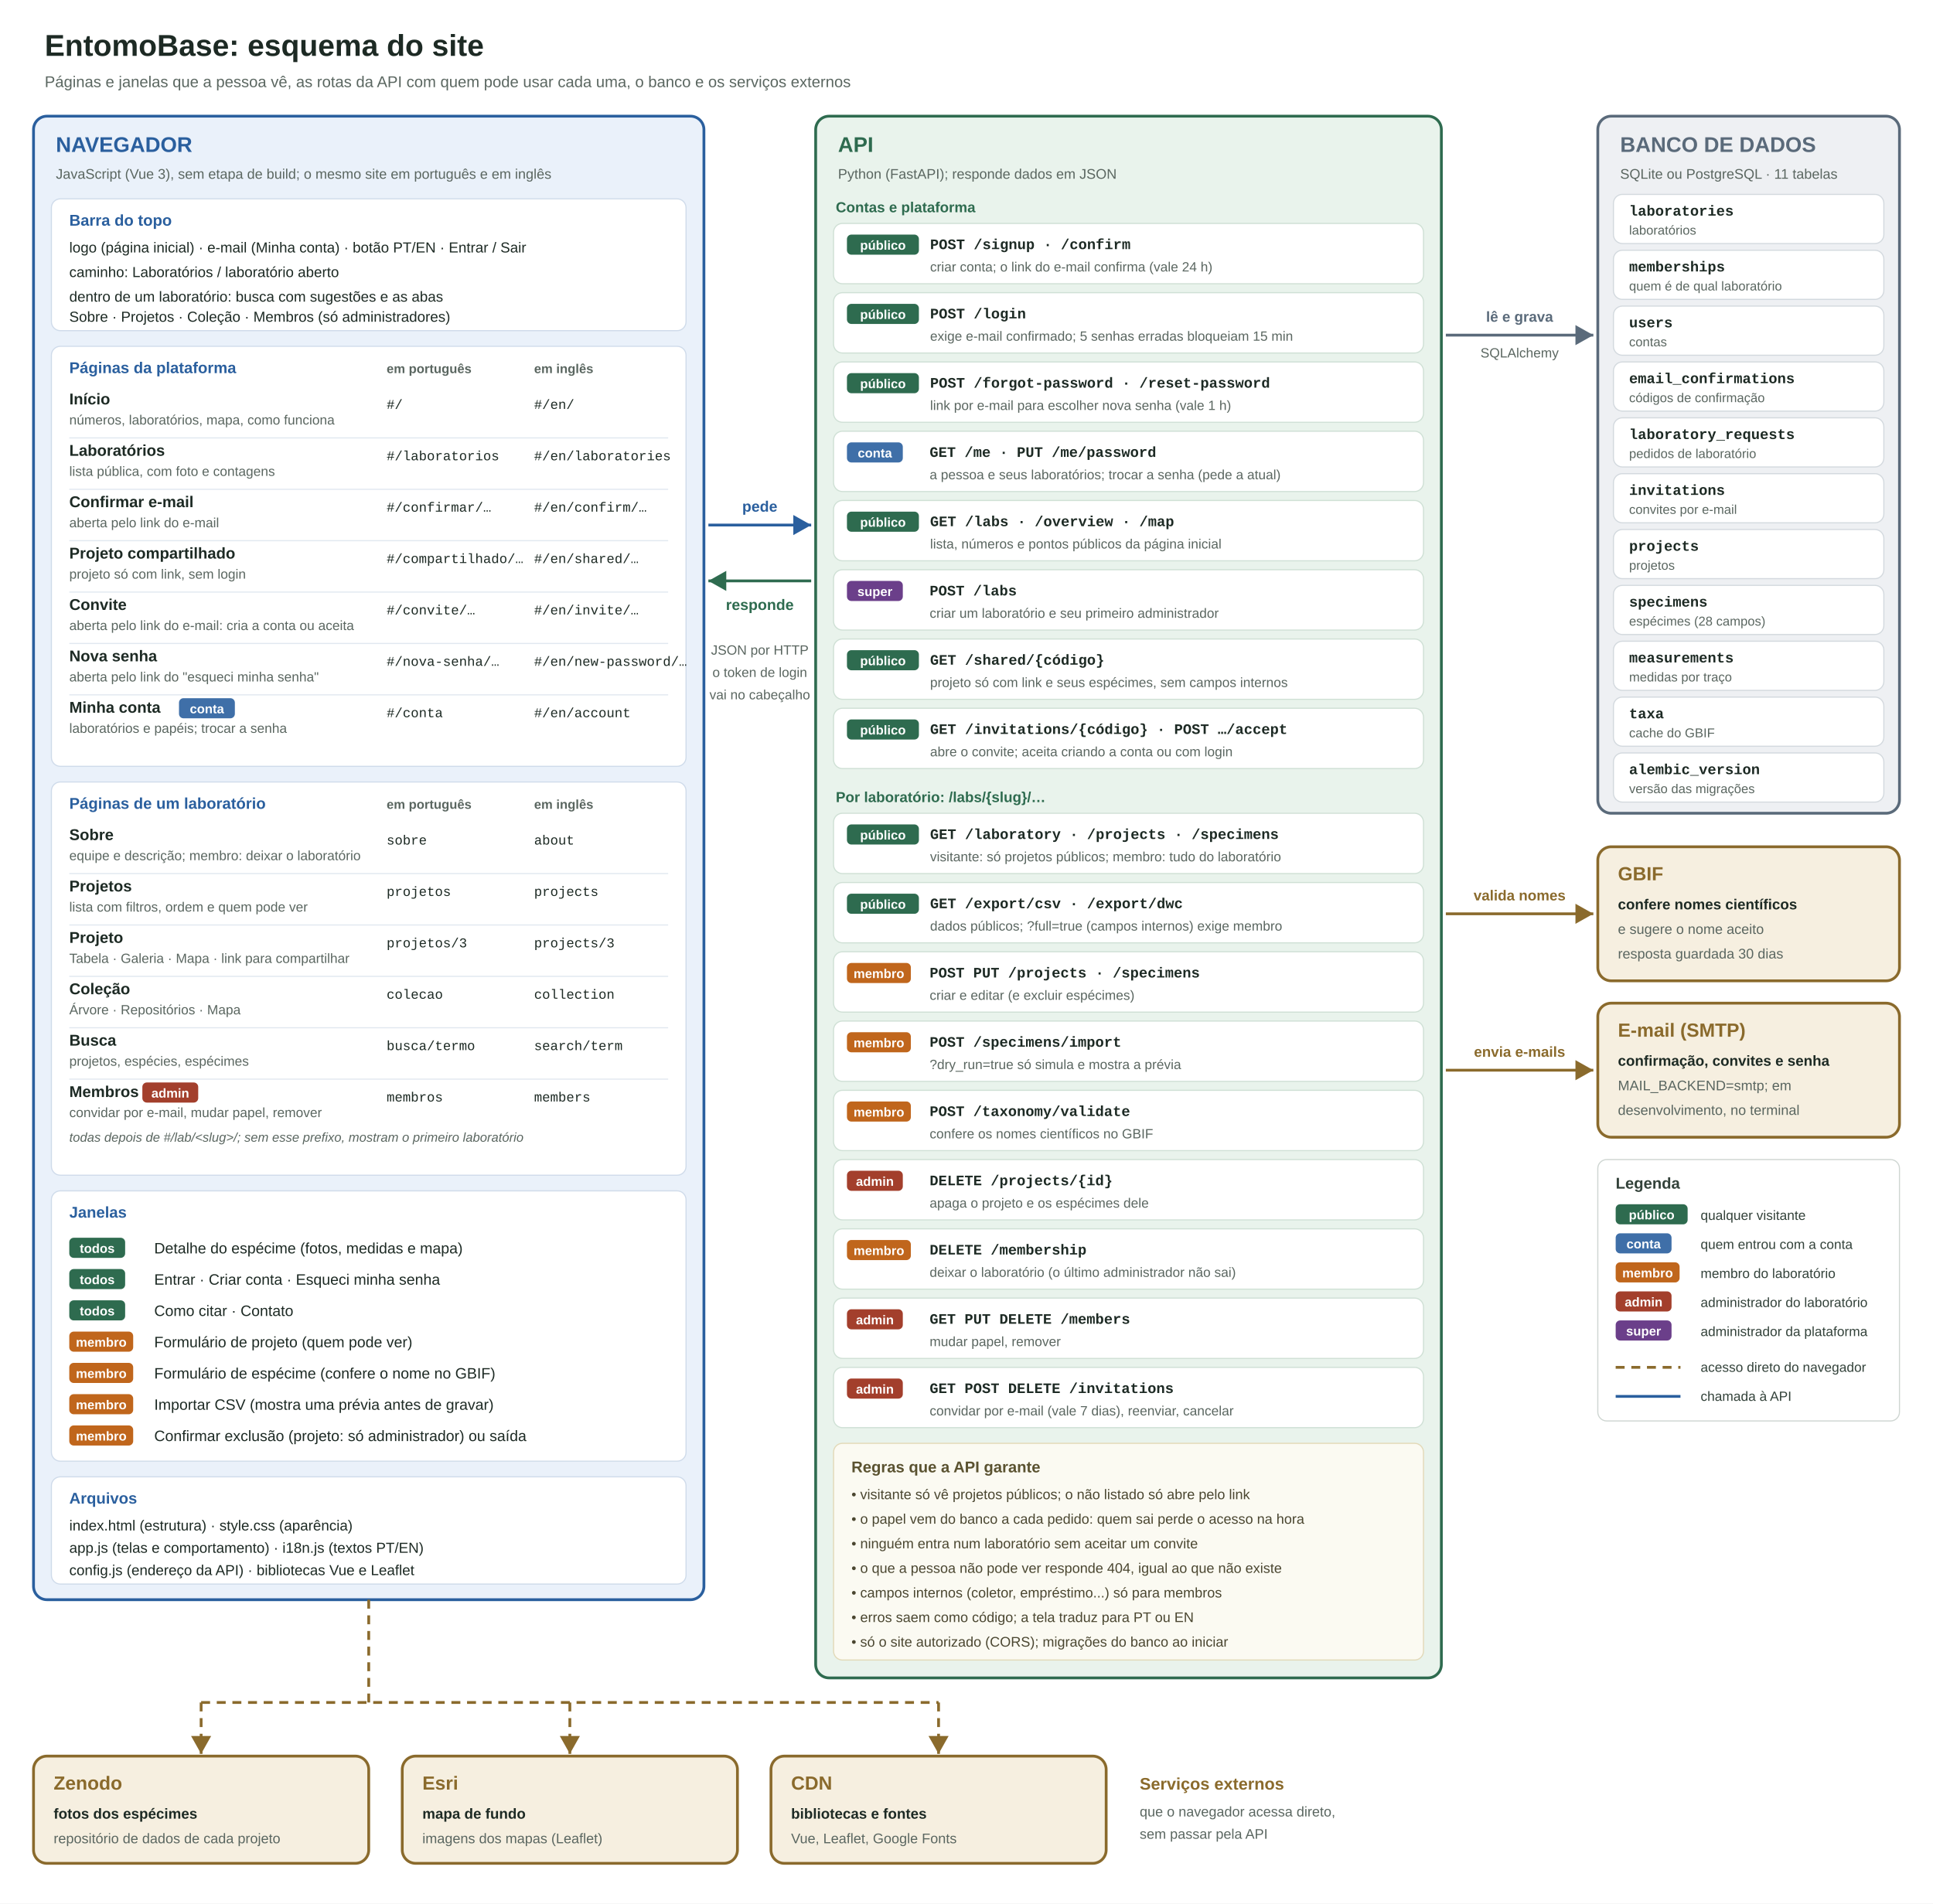
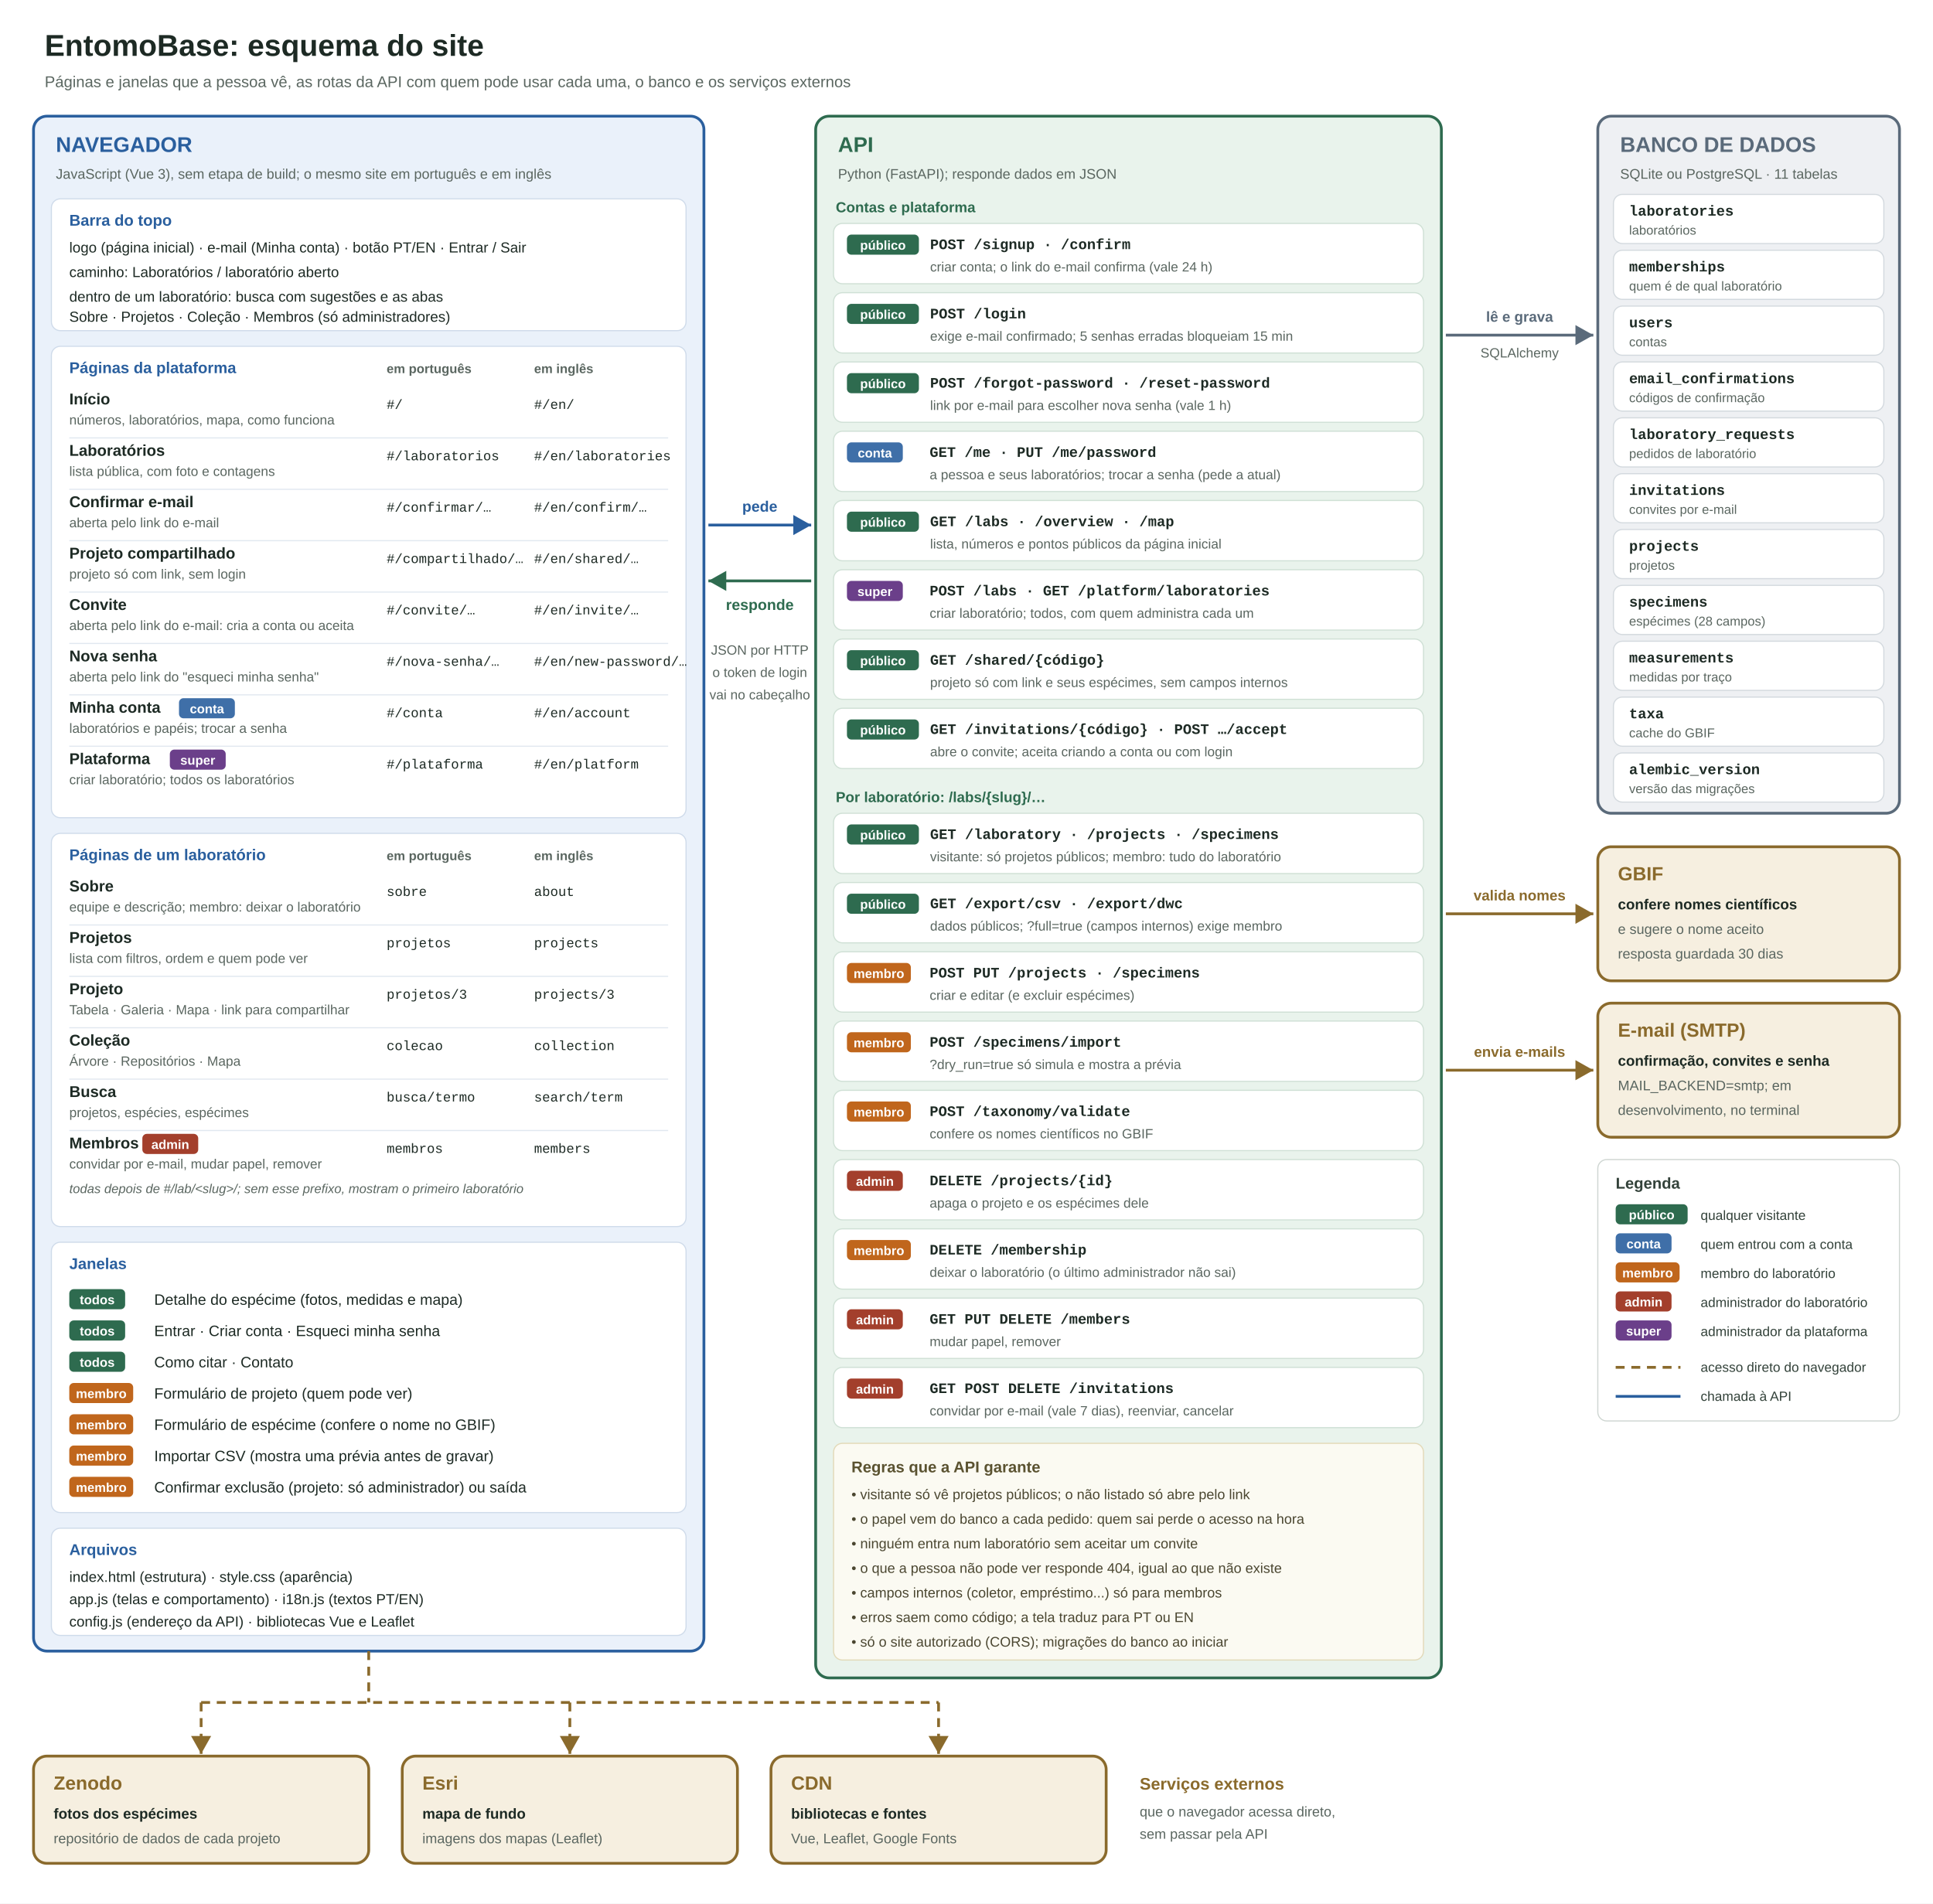
<svg xmlns="http://www.w3.org/2000/svg" viewBox="0 0 1730 1704" width="1730" height="1704" font-family="Segoe UI, Arial, sans-serif">
  <rect width="1730" height="1704" fill="#ffffff" />
  <text x="40" y="50" font-size="27" fill="#1d2a24" font-weight="700">EntomoBase: esquema do site</text>
  <text x="40" y="78" font-size="14" fill="#5a6660">Páginas e janelas que a pessoa vê, as rotas da API com quem pode usar cada uma, o banco e os serviços externos</text>
-   <rect x="30" y="104" width="600" height="1328" rx="12" fill="#eaf1fa" stroke="#2a5f9e" stroke-width="2.5" />
+   <rect x="30" y="104" width="600" height="1374" rx="12" fill="#eaf1fa" stroke="#2a5f9e" stroke-width="2.5" />
  <text x="50" y="136" font-size="19" fill="#2a5f9e" font-weight="700">NAVEGADOR</text>
  <text x="50" y="160" font-size="12.5" fill="#5a6660">JavaScript (Vue 3), sem etapa de build; o mesmo site em português e em inglês</text>
  <rect x="46" y="178" width="568" height="118" rx="8" fill="#ffffff" stroke="#cfdbea" stroke-width="1" />
  <text x="62" y="202" font-size="14" fill="#2a5f9e" font-weight="700">Barra do topo</text>
  <text x="62" y="226" font-size="13" fill="#1d2a24">logo (página inicial) · e-mail (Minha conta) · botão PT/EN · Entrar / Sair</text>
  <text x="62" y="248" font-size="13" fill="#1d2a24">caminho: Laboratórios / laboratório aberto</text>
  <text x="62" y="270" font-size="13" fill="#1d2a24">dentro de um laboratório: busca com sugestões e as abas</text>
  <text x="62" y="288" font-size="13" fill="#1d2a24">Sobre · Projetos · Coleção · Membros (só administradores)</text>
-   <rect x="46" y="310" width="568" height="376" rx="8" fill="#ffffff" stroke="#cfdbea" stroke-width="1" />
+   <rect x="46" y="310" width="568" height="422" rx="8" fill="#ffffff" stroke="#cfdbea" stroke-width="1" />
  <text x="62" y="334" font-size="14" fill="#2a5f9e" font-weight="700">Páginas da plataforma</text>
  <text x="346" y="334" font-size="11.5" fill="#5a6660" font-weight="700">em português</text>
  <text x="478" y="334" font-size="11.5" fill="#5a6660" font-weight="700">em inglês</text>
  <text x="62" y="362" font-size="14" fill="#1d2a24" font-weight="700">Início</text>
  <text x="62" y="380" font-size="12" fill="#5a6660">números, laboratórios, mapa, como funciona</text>
  <text x="346" y="366" font-size="12" fill="#1d2a24" font-family="Consolas, 'Courier New', monospace">#/</text>
  <text x="478" y="366" font-size="12" fill="#1d2a24" font-family="Consolas, 'Courier New', monospace">#/en/</text>
  <path d="M62 392 H598" stroke="#e1e8f0" />
  <text x="62" y="408" font-size="14" fill="#1d2a24" font-weight="700">Laboratórios</text>
  <text x="62" y="426" font-size="12" fill="#5a6660">lista pública, com foto e contagens</text>
  <text x="346" y="412" font-size="12" fill="#1d2a24" font-family="Consolas, 'Courier New', monospace">#/laboratorios</text>
  <text x="478" y="412" font-size="12" fill="#1d2a24" font-family="Consolas, 'Courier New', monospace">#/en/laboratories</text>
  <path d="M62 438 H598" stroke="#e1e8f0" />
  <text x="62" y="454" font-size="14" fill="#1d2a24" font-weight="700">Confirmar e-mail</text>
  <text x="62" y="472" font-size="12" fill="#5a6660">aberta pelo link do e-mail</text>
  <text x="346" y="458" font-size="12" fill="#1d2a24" font-family="Consolas, 'Courier New', monospace">#/confirmar/…</text>
  <text x="478" y="458" font-size="12" fill="#1d2a24" font-family="Consolas, 'Courier New', monospace">#/en/confirm/…</text>
  <path d="M62 484 H598" stroke="#e1e8f0" />
  <text x="62" y="500" font-size="14" fill="#1d2a24" font-weight="700">Projeto compartilhado</text>
  <text x="62" y="518" font-size="12" fill="#5a6660">projeto só com link, sem login</text>
  <text x="346" y="504" font-size="12" fill="#1d2a24" font-family="Consolas, 'Courier New', monospace">#/compartilhado/…</text>
  <text x="478" y="504" font-size="12" fill="#1d2a24" font-family="Consolas, 'Courier New', monospace">#/en/shared/…</text>
  <path d="M62 530 H598" stroke="#e1e8f0" />
  <text x="62" y="546" font-size="14" fill="#1d2a24" font-weight="700">Convite</text>
  <text x="62" y="564" font-size="12" fill="#5a6660">aberta pelo link do e-mail: cria a conta ou aceita</text>
  <text x="346" y="550" font-size="12" fill="#1d2a24" font-family="Consolas, 'Courier New', monospace">#/convite/…</text>
  <text x="478" y="550" font-size="12" fill="#1d2a24" font-family="Consolas, 'Courier New', monospace">#/en/invite/…</text>
  <path d="M62 576 H598" stroke="#e1e8f0" />
  <text x="62" y="592" font-size="14" fill="#1d2a24" font-weight="700">Nova senha</text>
  <text x="62" y="610" font-size="12" fill="#5a6660">aberta pelo link do "esqueci minha senha"</text>
  <text x="346" y="596" font-size="12" fill="#1d2a24" font-family="Consolas, 'Courier New', monospace">#/nova-senha/…</text>
  <text x="478" y="596" font-size="12" fill="#1d2a24" font-family="Consolas, 'Courier New', monospace">#/en/new-password/…</text>
  <path d="M62 622 H598" stroke="#e1e8f0" />
  <text x="62" y="638" font-size="14" fill="#1d2a24" font-weight="700">Minha conta</text>
  <rect x="160.2" y="625" width="50.0" height="18" rx="4" fill="#3f6fa8" />
  <text x="185.2" y="638.5" font-size="11.5" fill="#ffffff" font-weight="700" text-anchor="middle">conta</text>
  <text x="62" y="656" font-size="12" fill="#5a6660">laboratórios e papéis; trocar a senha</text>
  <text x="346" y="642" font-size="12" fill="#1d2a24" font-family="Consolas, 'Courier New', monospace">#/conta</text>
  <text x="478" y="642" font-size="12" fill="#1d2a24" font-family="Consolas, 'Courier New', monospace">#/en/account</text>
-   <rect x="46" y="700" width="568" height="352" rx="8" fill="#ffffff" stroke="#cfdbea" stroke-width="1" />
-   <text x="62" y="724" font-size="14" fill="#2a5f9e" font-weight="700">Páginas de um laboratório</text>
-   <text x="346" y="724" font-size="11.5" fill="#5a6660" font-weight="700">em português</text>
-   <text x="478" y="724" font-size="11.5" fill="#5a6660" font-weight="700">em inglês</text>
-   <text x="62" y="752" font-size="14" fill="#1d2a24" font-weight="700">Sobre</text>
-   <text x="62" y="770" font-size="12" fill="#5a6660">equipe e descrição; membro: deixar o laboratório</text>
-   <text x="346" y="756" font-size="12" fill="#1d2a24" font-family="Consolas, 'Courier New', monospace">sobre</text>
-   <text x="478" y="756" font-size="12" fill="#1d2a24" font-family="Consolas, 'Courier New', monospace">about</text>
-   <path d="M62 782 H598" stroke="#e1e8f0" />
-   <text x="62" y="798" font-size="14" fill="#1d2a24" font-weight="700">Projetos</text>
-   <text x="62" y="816" font-size="12" fill="#5a6660">lista com filtros, ordem e quem pode ver</text>
-   <text x="346" y="802" font-size="12" fill="#1d2a24" font-family="Consolas, 'Courier New', monospace">projetos</text>
-   <text x="478" y="802" font-size="12" fill="#1d2a24" font-family="Consolas, 'Courier New', monospace">projects</text>
+   <path d="M62 668 H598" stroke="#e1e8f0" />
+   <text x="62" y="684" font-size="14" fill="#1d2a24" font-weight="700">Plataforma</text>
+   <rect x="152.0" y="671" width="50.0" height="18" rx="4" fill="#6b3f8a" />
+   <text x="177.0" y="684.5" font-size="11.5" fill="#ffffff" font-weight="700" text-anchor="middle">super</text>
+   <text x="62" y="702" font-size="12" fill="#5a6660">criar laboratório; todos os laboratórios</text>
+   <text x="346" y="688" font-size="12" fill="#1d2a24" font-family="Consolas, 'Courier New', monospace">#/plataforma</text>
+   <text x="478" y="688" font-size="12" fill="#1d2a24" font-family="Consolas, 'Courier New', monospace">#/en/platform</text>
+   <rect x="46" y="746" width="568" height="352" rx="8" fill="#ffffff" stroke="#cfdbea" stroke-width="1" />
+   <text x="62" y="770" font-size="14" fill="#2a5f9e" font-weight="700">Páginas de um laboratório</text>
+   <text x="346" y="770" font-size="11.5" fill="#5a6660" font-weight="700">em português</text>
+   <text x="478" y="770" font-size="11.5" fill="#5a6660" font-weight="700">em inglês</text>
+   <text x="62" y="798" font-size="14" fill="#1d2a24" font-weight="700">Sobre</text>
+   <text x="62" y="816" font-size="12" fill="#5a6660">equipe e descrição; membro: deixar o laboratório</text>
+   <text x="346" y="802" font-size="12" fill="#1d2a24" font-family="Consolas, 'Courier New', monospace">sobre</text>
+   <text x="478" y="802" font-size="12" fill="#1d2a24" font-family="Consolas, 'Courier New', monospace">about</text>
  <path d="M62 828 H598" stroke="#e1e8f0" />
-   <text x="62" y="844" font-size="14" fill="#1d2a24" font-weight="700">Projeto</text>
-   <text x="62" y="862" font-size="12" fill="#5a6660">Tabela · Galeria · Mapa · link para compartilhar</text>
-   <text x="346" y="848" font-size="12" fill="#1d2a24" font-family="Consolas, 'Courier New', monospace">projetos/3</text>
-   <text x="478" y="848" font-size="12" fill="#1d2a24" font-family="Consolas, 'Courier New', monospace">projects/3</text>
+   <text x="62" y="844" font-size="14" fill="#1d2a24" font-weight="700">Projetos</text>
+   <text x="62" y="862" font-size="12" fill="#5a6660">lista com filtros, ordem e quem pode ver</text>
+   <text x="346" y="848" font-size="12" fill="#1d2a24" font-family="Consolas, 'Courier New', monospace">projetos</text>
+   <text x="478" y="848" font-size="12" fill="#1d2a24" font-family="Consolas, 'Courier New', monospace">projects</text>
  <path d="M62 874 H598" stroke="#e1e8f0" />
-   <text x="62" y="890" font-size="14" fill="#1d2a24" font-weight="700">Coleção</text>
-   <text x="62" y="908" font-size="12" fill="#5a6660">Árvore · Repositórios · Mapa</text>
-   <text x="346" y="894" font-size="12" fill="#1d2a24" font-family="Consolas, 'Courier New', monospace">colecao</text>
-   <text x="478" y="894" font-size="12" fill="#1d2a24" font-family="Consolas, 'Courier New', monospace">collection</text>
+   <text x="62" y="890" font-size="14" fill="#1d2a24" font-weight="700">Projeto</text>
+   <text x="62" y="908" font-size="12" fill="#5a6660">Tabela · Galeria · Mapa · link para compartilhar</text>
+   <text x="346" y="894" font-size="12" fill="#1d2a24" font-family="Consolas, 'Courier New', monospace">projetos/3</text>
+   <text x="478" y="894" font-size="12" fill="#1d2a24" font-family="Consolas, 'Courier New', monospace">projects/3</text>
  <path d="M62 920 H598" stroke="#e1e8f0" />
-   <text x="62" y="936" font-size="14" fill="#1d2a24" font-weight="700">Busca</text>
-   <text x="62" y="954" font-size="12" fill="#5a6660">projetos, espécies, espécimes</text>
-   <text x="346" y="940" font-size="12" fill="#1d2a24" font-family="Consolas, 'Courier New', monospace">busca/termo</text>
-   <text x="478" y="940" font-size="12" fill="#1d2a24" font-family="Consolas, 'Courier New', monospace">search/term</text>
+   <text x="62" y="936" font-size="14" fill="#1d2a24" font-weight="700">Coleção</text>
+   <text x="62" y="954" font-size="12" fill="#5a6660">Árvore · Repositórios · Mapa</text>
+   <text x="346" y="940" font-size="12" fill="#1d2a24" font-family="Consolas, 'Courier New', monospace">colecao</text>
+   <text x="478" y="940" font-size="12" fill="#1d2a24" font-family="Consolas, 'Courier New', monospace">collection</text>
  <path d="M62 966 H598" stroke="#e1e8f0" />
-   <text x="62" y="982" font-size="14" fill="#1d2a24" font-weight="700">Membros</text>
-   <rect x="127.4" y="969" width="50.0" height="18" rx="4" fill="#a33f2c" />
-   <text x="152.4" y="982.5" font-size="11.5" fill="#ffffff" font-weight="700" text-anchor="middle">admin</text>
-   <text x="62" y="1000" font-size="12" fill="#5a6660">convidar por e-mail, mudar papel, remover</text>
-   <text x="346" y="986" font-size="12" fill="#1d2a24" font-family="Consolas, 'Courier New', monospace">membros</text>
-   <text x="478" y="986" font-size="12" fill="#1d2a24" font-family="Consolas, 'Courier New', monospace">members</text>
-   <text x="62" y="1022" font-size="11.5" fill="#5a6660" font-style="italic">todas depois de #/lab/&lt;slug&gt;/; sem esse prefixo, mostram o primeiro laboratório</text>
-   <rect x="46" y="1066" width="568" height="242" rx="8" fill="#ffffff" stroke="#cfdbea" stroke-width="1" />
-   <text x="62" y="1090" font-size="14" fill="#2a5f9e" font-weight="700">Janelas</text>
-   <rect x="62" y="1108" width="50.0" height="18" rx="4" fill="#2e6b4f" />
-   <text x="87.0" y="1121.5" font-size="11.5" fill="#ffffff" font-weight="700" text-anchor="middle">todos</text>
-   <text x="138" y="1122" font-size="13.5" fill="#1d2a24">Detalhe do espécime (fotos, medidas e mapa)</text>
-   <rect x="62" y="1136" width="50.0" height="18" rx="4" fill="#2e6b4f" />
-   <text x="87.0" y="1149.5" font-size="11.5" fill="#ffffff" font-weight="700" text-anchor="middle">todos</text>
-   <text x="138" y="1150" font-size="13.5" fill="#1d2a24">Entrar · Criar conta · Esqueci minha senha</text>
-   <rect x="62" y="1164" width="50.0" height="18" rx="4" fill="#2e6b4f" />
-   <text x="87.0" y="1177.5" font-size="11.5" fill="#ffffff" font-weight="700" text-anchor="middle">todos</text>
-   <text x="138" y="1178" font-size="13.5" fill="#1d2a24">Como citar · Contato</text>
-   <rect x="62" y="1192" width="57.2" height="18" rx="4" fill="#c0661c" />
-   <text x="90.6" y="1205.5" font-size="11.5" fill="#ffffff" font-weight="700" text-anchor="middle">membro</text>
-   <text x="138" y="1206" font-size="13.5" fill="#1d2a24">Formulário de projeto (quem pode ver)</text>
-   <rect x="62" y="1220" width="57.2" height="18" rx="4" fill="#c0661c" />
-   <text x="90.6" y="1233.5" font-size="11.5" fill="#ffffff" font-weight="700" text-anchor="middle">membro</text>
-   <text x="138" y="1234" font-size="13.5" fill="#1d2a24">Formulário de espécime (confere o nome no GBIF)</text>
-   <rect x="62" y="1248" width="57.2" height="18" rx="4" fill="#c0661c" />
-   <text x="90.6" y="1261.5" font-size="11.5" fill="#ffffff" font-weight="700" text-anchor="middle">membro</text>
-   <text x="138" y="1262" font-size="13.5" fill="#1d2a24">Importar CSV (mostra uma prévia antes de gravar)</text>
-   <rect x="62" y="1276" width="57.2" height="18" rx="4" fill="#c0661c" />
-   <text x="90.6" y="1289.5" font-size="11.5" fill="#ffffff" font-weight="700" text-anchor="middle">membro</text>
-   <text x="138" y="1290" font-size="13.5" fill="#1d2a24">Confirmar exclusão (projeto: só administrador) ou saída</text>
-   <rect x="46" y="1322" width="568" height="96" rx="8" fill="#ffffff" stroke="#cfdbea" stroke-width="1" />
-   <text x="62" y="1346" font-size="14" fill="#2a5f9e" font-weight="700">Arquivos</text>
-   <text x="62" y="1370" font-size="13" fill="#1d2a24">index.html (estrutura) · style.css (aparência)</text>
-   <text x="62" y="1390" font-size="13" fill="#1d2a24">app.js (telas e comportamento) · i18n.js (textos PT/EN)</text>
-   <text x="62" y="1410" font-size="13" fill="#1d2a24">config.js (endereço da API) · bibliotecas Vue e Leaflet</text>
+   <text x="62" y="982" font-size="14" fill="#1d2a24" font-weight="700">Busca</text>
+   <text x="62" y="1000" font-size="12" fill="#5a6660">projetos, espécies, espécimes</text>
+   <text x="346" y="986" font-size="12" fill="#1d2a24" font-family="Consolas, 'Courier New', monospace">busca/termo</text>
+   <text x="478" y="986" font-size="12" fill="#1d2a24" font-family="Consolas, 'Courier New', monospace">search/term</text>
+   <path d="M62 1012 H598" stroke="#e1e8f0" />
+   <text x="62" y="1028" font-size="14" fill="#1d2a24" font-weight="700">Membros</text>
+   <rect x="127.4" y="1015" width="50.0" height="18" rx="4" fill="#a33f2c" />
+   <text x="152.4" y="1028.5" font-size="11.5" fill="#ffffff" font-weight="700" text-anchor="middle">admin</text>
+   <text x="62" y="1046" font-size="12" fill="#5a6660">convidar por e-mail, mudar papel, remover</text>
+   <text x="346" y="1032" font-size="12" fill="#1d2a24" font-family="Consolas, 'Courier New', monospace">membros</text>
+   <text x="478" y="1032" font-size="12" fill="#1d2a24" font-family="Consolas, 'Courier New', monospace">members</text>
+   <text x="62" y="1068" font-size="11.5" fill="#5a6660" font-style="italic">todas depois de #/lab/&lt;slug&gt;/; sem esse prefixo, mostram o primeiro laboratório</text>
+   <rect x="46" y="1112" width="568" height="242" rx="8" fill="#ffffff" stroke="#cfdbea" stroke-width="1" />
+   <text x="62" y="1136" font-size="14" fill="#2a5f9e" font-weight="700">Janelas</text>
+   <rect x="62" y="1154" width="50.0" height="18" rx="4" fill="#2e6b4f" />
+   <text x="87.0" y="1167.5" font-size="11.5" fill="#ffffff" font-weight="700" text-anchor="middle">todos</text>
+   <text x="138" y="1168" font-size="13.5" fill="#1d2a24">Detalhe do espécime (fotos, medidas e mapa)</text>
+   <rect x="62" y="1182" width="50.0" height="18" rx="4" fill="#2e6b4f" />
+   <text x="87.0" y="1195.5" font-size="11.5" fill="#ffffff" font-weight="700" text-anchor="middle">todos</text>
+   <text x="138" y="1196" font-size="13.5" fill="#1d2a24">Entrar · Criar conta · Esqueci minha senha</text>
+   <rect x="62" y="1210" width="50.0" height="18" rx="4" fill="#2e6b4f" />
+   <text x="87.0" y="1223.5" font-size="11.5" fill="#ffffff" font-weight="700" text-anchor="middle">todos</text>
+   <text x="138" y="1224" font-size="13.5" fill="#1d2a24">Como citar · Contato</text>
+   <rect x="62" y="1238" width="57.2" height="18" rx="4" fill="#c0661c" />
+   <text x="90.6" y="1251.5" font-size="11.5" fill="#ffffff" font-weight="700" text-anchor="middle">membro</text>
+   <text x="138" y="1252" font-size="13.5" fill="#1d2a24">Formulário de projeto (quem pode ver)</text>
+   <rect x="62" y="1266" width="57.2" height="18" rx="4" fill="#c0661c" />
+   <text x="90.6" y="1279.5" font-size="11.5" fill="#ffffff" font-weight="700" text-anchor="middle">membro</text>
+   <text x="138" y="1280" font-size="13.5" fill="#1d2a24">Formulário de espécime (confere o nome no GBIF)</text>
+   <rect x="62" y="1294" width="57.2" height="18" rx="4" fill="#c0661c" />
+   <text x="90.6" y="1307.5" font-size="11.5" fill="#ffffff" font-weight="700" text-anchor="middle">membro</text>
+   <text x="138" y="1308" font-size="13.5" fill="#1d2a24">Importar CSV (mostra uma prévia antes de gravar)</text>
+   <rect x="62" y="1322" width="57.2" height="18" rx="4" fill="#c0661c" />
+   <text x="90.6" y="1335.5" font-size="11.5" fill="#ffffff" font-weight="700" text-anchor="middle">membro</text>
+   <text x="138" y="1336" font-size="13.5" fill="#1d2a24">Confirmar exclusão (projeto: só administrador) ou saída</text>
+   <rect x="46" y="1368" width="568" height="96" rx="8" fill="#ffffff" stroke="#cfdbea" stroke-width="1" />
+   <text x="62" y="1392" font-size="14" fill="#2a5f9e" font-weight="700">Arquivos</text>
+   <text x="62" y="1416" font-size="13" fill="#1d2a24">index.html (estrutura) · style.css (aparência)</text>
+   <text x="62" y="1436" font-size="13" fill="#1d2a24">app.js (telas e comportamento) · i18n.js (textos PT/EN)</text>
+   <text x="62" y="1456" font-size="13" fill="#1d2a24">config.js (endereço da API) · bibliotecas Vue e Leaflet</text>
  <rect x="730" y="104" width="560" height="1398" rx="12" fill="#e9f3ec" stroke="#2e6b4f" stroke-width="2.5" />
  <text x="750" y="136" font-size="19" fill="#2e6b4f" font-weight="700">API</text>
  <text x="750" y="160" font-size="12.5" fill="#5a6660">Python (FastAPI); responde dados em JSON</text>
  <text x="748" y="190" font-size="13" fill="#2e6b4f" font-weight="700">Contas e plataforma</text>
  <rect x="746" y="200" width="528" height="54" rx="8" fill="#ffffff" stroke="#cfe0d5" stroke-width="1" />
  <rect x="758" y="210" width="64.4" height="18" rx="4" fill="#2e6b4f" />
  <text x="790.2" y="223.5" font-size="11.5" fill="#ffffff" font-weight="700" text-anchor="middle">público</text>
  <text x="832.4" y="223" font-size="13" fill="#1d2a24" font-weight="700" font-family="Consolas, 'Courier New', monospace">POST /signup · /confirm</text>
  <text x="832.4" y="243" font-size="12" fill="#5a6660">criar conta; o link do e-mail confirma (vale 24 h)</text>
  <rect x="746" y="262" width="528" height="54" rx="8" fill="#ffffff" stroke="#cfe0d5" stroke-width="1" />
  <rect x="758" y="272" width="64.4" height="18" rx="4" fill="#2e6b4f" />
  <text x="790.2" y="285.5" font-size="11.5" fill="#ffffff" font-weight="700" text-anchor="middle">público</text>
  <text x="832.4" y="285" font-size="13" fill="#1d2a24" font-weight="700" font-family="Consolas, 'Courier New', monospace">POST /login</text>
  <text x="832.4" y="305" font-size="12" fill="#5a6660">exige e-mail confirmado; 5 senhas erradas bloqueiam 15 min</text>
  <rect x="746" y="324" width="528" height="54" rx="8" fill="#ffffff" stroke="#cfe0d5" stroke-width="1" />
  <rect x="758" y="334" width="64.4" height="18" rx="4" fill="#2e6b4f" />
  <text x="790.2" y="347.5" font-size="11.5" fill="#ffffff" font-weight="700" text-anchor="middle">público</text>
  <text x="832.4" y="347" font-size="13" fill="#1d2a24" font-weight="700" font-family="Consolas, 'Courier New', monospace">POST /forgot-password · /reset-password</text>
  <text x="832.4" y="367" font-size="12" fill="#5a6660">link por e-mail para escolher nova senha (vale 1 h)</text>
  <rect x="746" y="386" width="528" height="54" rx="8" fill="#ffffff" stroke="#cfe0d5" stroke-width="1" />
  <rect x="758" y="396" width="50.0" height="18" rx="4" fill="#3f6fa8" />
  <text x="783.0" y="409.5" font-size="11.5" fill="#ffffff" font-weight="700" text-anchor="middle">conta</text>
  <text x="832" y="409" font-size="13" fill="#1d2a24" font-weight="700" font-family="Consolas, 'Courier New', monospace">GET /me · PUT /me/password</text>
  <text x="832" y="429" font-size="12" fill="#5a6660">a pessoa e seus laboratórios; trocar a senha (pede a atual)</text>
  <rect x="746" y="448" width="528" height="54" rx="8" fill="#ffffff" stroke="#cfe0d5" stroke-width="1" />
  <rect x="758" y="458" width="64.4" height="18" rx="4" fill="#2e6b4f" />
  <text x="790.2" y="471.5" font-size="11.5" fill="#ffffff" font-weight="700" text-anchor="middle">público</text>
  <text x="832.4" y="471" font-size="13" fill="#1d2a24" font-weight="700" font-family="Consolas, 'Courier New', monospace">GET /labs · /overview · /map</text>
  <text x="832.4" y="491" font-size="12" fill="#5a6660">lista, números e pontos públicos da página inicial</text>
  <rect x="746" y="510" width="528" height="54" rx="8" fill="#ffffff" stroke="#cfe0d5" stroke-width="1" />
  <rect x="758" y="520" width="50.0" height="18" rx="4" fill="#6b3f8a" />
  <text x="783.0" y="533.5" font-size="11.5" fill="#ffffff" font-weight="700" text-anchor="middle">super</text>
-   <text x="832" y="533" font-size="13" fill="#1d2a24" font-weight="700" font-family="Consolas, 'Courier New', monospace">POST /labs</text>
-   <text x="832" y="553" font-size="12" fill="#5a6660">criar um laboratório e seu primeiro administrador</text>
+   <text x="832" y="533" font-size="13" fill="#1d2a24" font-weight="700" font-family="Consolas, 'Courier New', monospace">POST /labs · GET /platform/laboratories</text>
+   <text x="832" y="553" font-size="12" fill="#5a6660">criar laboratório; todos, com quem administra cada um</text>
  <rect x="746" y="572" width="528" height="54" rx="8" fill="#ffffff" stroke="#cfe0d5" stroke-width="1" />
  <rect x="758" y="582" width="64.4" height="18" rx="4" fill="#2e6b4f" />
  <text x="790.2" y="595.5" font-size="11.5" fill="#ffffff" font-weight="700" text-anchor="middle">público</text>
  <text x="832.4" y="595" font-size="13" fill="#1d2a24" font-weight="700" font-family="Consolas, 'Courier New', monospace">GET /shared/{código}</text>
  <text x="832.4" y="615" font-size="12" fill="#5a6660">projeto só com link e seus espécimes, sem campos internos</text>
  <rect x="746" y="634" width="528" height="54" rx="8" fill="#ffffff" stroke="#cfe0d5" stroke-width="1" />
  <rect x="758" y="644" width="64.4" height="18" rx="4" fill="#2e6b4f" />
  <text x="790.2" y="657.5" font-size="11.5" fill="#ffffff" font-weight="700" text-anchor="middle">público</text>
  <text x="832.4" y="657" font-size="13" fill="#1d2a24" font-weight="700" font-family="Consolas, 'Courier New', monospace">GET /invitations/{código} · POST …/accept</text>
  <text x="832.4" y="677" font-size="12" fill="#5a6660">abre o convite; aceita criando a conta ou com login</text>
  <text x="748" y="718" font-size="13" fill="#2e6b4f" font-weight="700">Por laboratório: /labs/{slug}/…</text>
  <rect x="746" y="728" width="528" height="54" rx="8" fill="#ffffff" stroke="#cfe0d5" stroke-width="1" />
  <rect x="758" y="738" width="64.4" height="18" rx="4" fill="#2e6b4f" />
  <text x="790.2" y="751.5" font-size="11.5" fill="#ffffff" font-weight="700" text-anchor="middle">público</text>
  <text x="832.4" y="751" font-size="13" fill="#1d2a24" font-weight="700" font-family="Consolas, 'Courier New', monospace">GET /laboratory · /projects · /specimens</text>
  <text x="832.4" y="771" font-size="12" fill="#5a6660">visitante: só projetos públicos; membro: tudo do laboratório</text>
  <rect x="746" y="790" width="528" height="54" rx="8" fill="#ffffff" stroke="#cfe0d5" stroke-width="1" />
  <rect x="758" y="800" width="64.4" height="18" rx="4" fill="#2e6b4f" />
  <text x="790.2" y="813.5" font-size="11.5" fill="#ffffff" font-weight="700" text-anchor="middle">público</text>
  <text x="832.4" y="813" font-size="13" fill="#1d2a24" font-weight="700" font-family="Consolas, 'Courier New', monospace">GET /export/csv · /export/dwc</text>
  <text x="832.4" y="833" font-size="12" fill="#5a6660">dados públicos; ?full=true (campos internos) exige membro</text>
  <rect x="746" y="852" width="528" height="54" rx="8" fill="#ffffff" stroke="#cfe0d5" stroke-width="1" />
  <rect x="758" y="862" width="57.2" height="18" rx="4" fill="#c0661c" />
  <text x="786.6" y="875.5" font-size="11.5" fill="#ffffff" font-weight="700" text-anchor="middle">membro</text>
  <text x="832" y="875" font-size="13" fill="#1d2a24" font-weight="700" font-family="Consolas, 'Courier New', monospace">POST PUT /projects · /specimens</text>
  <text x="832" y="895" font-size="12" fill="#5a6660">criar e editar (e excluir espécimes)</text>
  <rect x="746" y="914" width="528" height="54" rx="8" fill="#ffffff" stroke="#cfe0d5" stroke-width="1" />
  <rect x="758" y="924" width="57.2" height="18" rx="4" fill="#c0661c" />
  <text x="786.6" y="937.5" font-size="11.5" fill="#ffffff" font-weight="700" text-anchor="middle">membro</text>
  <text x="832" y="937" font-size="13" fill="#1d2a24" font-weight="700" font-family="Consolas, 'Courier New', monospace">POST /specimens/import</text>
  <text x="832" y="957" font-size="12" fill="#5a6660">?dry_run=true só simula e mostra a prévia</text>
  <rect x="746" y="976" width="528" height="54" rx="8" fill="#ffffff" stroke="#cfe0d5" stroke-width="1" />
  <rect x="758" y="986" width="57.2" height="18" rx="4" fill="#c0661c" />
  <text x="786.6" y="999.5" font-size="11.5" fill="#ffffff" font-weight="700" text-anchor="middle">membro</text>
  <text x="832" y="999" font-size="13" fill="#1d2a24" font-weight="700" font-family="Consolas, 'Courier New', monospace">POST /taxonomy/validate</text>
  <text x="832" y="1019" font-size="12" fill="#5a6660">confere os nomes científicos no GBIF</text>
  <rect x="746" y="1038" width="528" height="54" rx="8" fill="#ffffff" stroke="#cfe0d5" stroke-width="1" />
  <rect x="758" y="1048" width="50.0" height="18" rx="4" fill="#a33f2c" />
  <text x="783.0" y="1061.5" font-size="11.5" fill="#ffffff" font-weight="700" text-anchor="middle">admin</text>
  <text x="832" y="1061" font-size="13" fill="#1d2a24" font-weight="700" font-family="Consolas, 'Courier New', monospace">DELETE /projects/{id}</text>
  <text x="832" y="1081" font-size="12" fill="#5a6660">apaga o projeto e os espécimes dele</text>
  <rect x="746" y="1100" width="528" height="54" rx="8" fill="#ffffff" stroke="#cfe0d5" stroke-width="1" />
  <rect x="758" y="1110" width="57.2" height="18" rx="4" fill="#c0661c" />
  <text x="786.6" y="1123.5" font-size="11.5" fill="#ffffff" font-weight="700" text-anchor="middle">membro</text>
  <text x="832" y="1123" font-size="13" fill="#1d2a24" font-weight="700" font-family="Consolas, 'Courier New', monospace">DELETE /membership</text>
  <text x="832" y="1143" font-size="12" fill="#5a6660">deixar o laboratório (o último administrador não sai)</text>
  <rect x="746" y="1162" width="528" height="54" rx="8" fill="#ffffff" stroke="#cfe0d5" stroke-width="1" />
  <rect x="758" y="1172" width="50.0" height="18" rx="4" fill="#a33f2c" />
  <text x="783.0" y="1185.5" font-size="11.5" fill="#ffffff" font-weight="700" text-anchor="middle">admin</text>
  <text x="832" y="1185" font-size="13" fill="#1d2a24" font-weight="700" font-family="Consolas, 'Courier New', monospace">GET PUT DELETE /members</text>
  <text x="832" y="1205" font-size="12" fill="#5a6660">mudar papel, remover</text>
  <rect x="746" y="1224" width="528" height="54" rx="8" fill="#ffffff" stroke="#cfe0d5" stroke-width="1" />
  <rect x="758" y="1234" width="50.0" height="18" rx="4" fill="#a33f2c" />
  <text x="783.0" y="1247.5" font-size="11.5" fill="#ffffff" font-weight="700" text-anchor="middle">admin</text>
  <text x="832" y="1247" font-size="13" fill="#1d2a24" font-weight="700" font-family="Consolas, 'Courier New', monospace">GET POST DELETE /invitations</text>
  <text x="832" y="1267" font-size="12" fill="#5a6660">convidar por e-mail (vale 7 dias), reenviar, cancelar</text>
  <rect x="746" y="1292" width="528" height="194" rx="8" fill="#fbfaf2" stroke="#e2d9b8" stroke-width="1" />
  <text x="762" y="1318" font-size="14" fill="#5a5230" font-weight="700">Regras que a API garante</text>
  <text x="762" y="1342" font-size="12.5" fill="#4a4630">• visitante só vê projetos públicos; o não listado só abre pelo link</text>
  <text x="762" y="1364" font-size="12.5" fill="#4a4630">• o papel vem do banco a cada pedido: quem sai perde o acesso na hora</text>
  <text x="762" y="1386" font-size="12.5" fill="#4a4630">• ninguém entra num laboratório sem aceitar um convite</text>
  <text x="762" y="1408" font-size="12.5" fill="#4a4630">• o que a pessoa não pode ver responde 404, igual ao que não existe</text>
  <text x="762" y="1430" font-size="12.5" fill="#4a4630">• campos internos (coletor, empréstimo...) só para membros</text>
  <text x="762" y="1452" font-size="12.5" fill="#4a4630">• erros saem como código; a tela traduz para PT ou EN</text>
  <text x="762" y="1474" font-size="12.5" fill="#4a4630">• só o site autorizado (CORS); migrações do banco ao iniciar</text>
  <path d="M634 470 L726 470" fill="none" stroke="#2a5f9e" stroke-width="2.5" />
  <path d="M726 470 L710 461 L710 479 Z" fill="#2a5f9e" />
  <text x="680.0" y="458" font-size="13.5" fill="#2a5f9e" font-weight="700" text-anchor="middle">pede</text>
  <path d="M726 520 L634 520" fill="none" stroke="#2e6b4f" stroke-width="2.5" />
  <path d="M634 520 L650 511 L650 529 Z" fill="#2e6b4f" />
  <text x="680.0" y="546" font-size="13.5" fill="#2e6b4f" font-weight="700" text-anchor="middle">responde</text>
  <text x="680.0" y="586" font-size="12" fill="#5a6660" text-anchor="middle">JSON por HTTP</text>
  <text x="680.0" y="606" font-size="12" fill="#5a6660" text-anchor="middle">o token de login</text>
  <text x="680.0" y="626" font-size="12" fill="#5a6660" text-anchor="middle">vai no cabeçalho</text>
  <rect x="1430" y="104" width="270" height="624" rx="12" fill="#eef0f3" stroke="#5a6a7a" stroke-width="2.5" />
  <text x="1450" y="136" font-size="19" fill="#5a6a7a" font-weight="700">BANCO DE DADOS</text>
  <text x="1450" y="160" font-size="12.5" fill="#5a6660">SQLite ou PostgreSQL · 11 tabelas</text>
  <rect x="1444" y="174" width="242" height="44" rx="8" fill="#ffffff" stroke="#d3d9de" stroke-width="1" />
  <text x="1458" y="193" font-size="13" fill="#1d2a24" font-weight="700" font-family="Consolas, 'Courier New', monospace">laboratories</text>
  <text x="1458" y="210" font-size="11.5" fill="#5a6660">laboratórios</text>
  <rect x="1444" y="224" width="242" height="44" rx="8" fill="#ffffff" stroke="#d3d9de" stroke-width="1" />
  <text x="1458" y="243" font-size="13" fill="#1d2a24" font-weight="700" font-family="Consolas, 'Courier New', monospace">memberships</text>
  <text x="1458" y="260" font-size="11.5" fill="#5a6660">quem é de qual laboratório</text>
  <rect x="1444" y="274" width="242" height="44" rx="8" fill="#ffffff" stroke="#d3d9de" stroke-width="1" />
  <text x="1458" y="293" font-size="13" fill="#1d2a24" font-weight="700" font-family="Consolas, 'Courier New', monospace">users</text>
  <text x="1458" y="310" font-size="11.5" fill="#5a6660">contas</text>
  <rect x="1444" y="324" width="242" height="44" rx="8" fill="#ffffff" stroke="#d3d9de" stroke-width="1" />
  <text x="1458" y="343" font-size="13" fill="#1d2a24" font-weight="700" font-family="Consolas, 'Courier New', monospace">email_confirmations</text>
  <text x="1458" y="360" font-size="11.5" fill="#5a6660">códigos de confirmação</text>
  <rect x="1444" y="374" width="242" height="44" rx="8" fill="#ffffff" stroke="#d3d9de" stroke-width="1" />
  <text x="1458" y="393" font-size="13" fill="#1d2a24" font-weight="700" font-family="Consolas, 'Courier New', monospace">laboratory_requests</text>
  <text x="1458" y="410" font-size="11.5" fill="#5a6660">pedidos de laboratório</text>
  <rect x="1444" y="424" width="242" height="44" rx="8" fill="#ffffff" stroke="#d3d9de" stroke-width="1" />
  <text x="1458" y="443" font-size="13" fill="#1d2a24" font-weight="700" font-family="Consolas, 'Courier New', monospace">invitations</text>
  <text x="1458" y="460" font-size="11.5" fill="#5a6660">convites por e-mail</text>
  <rect x="1444" y="474" width="242" height="44" rx="8" fill="#ffffff" stroke="#d3d9de" stroke-width="1" />
  <text x="1458" y="493" font-size="13" fill="#1d2a24" font-weight="700" font-family="Consolas, 'Courier New', monospace">projects</text>
  <text x="1458" y="510" font-size="11.5" fill="#5a6660">projetos</text>
  <rect x="1444" y="524" width="242" height="44" rx="8" fill="#ffffff" stroke="#d3d9de" stroke-width="1" />
  <text x="1458" y="543" font-size="13" fill="#1d2a24" font-weight="700" font-family="Consolas, 'Courier New', monospace">specimens</text>
  <text x="1458" y="560" font-size="11.5" fill="#5a6660">espécimes (28 campos)</text>
  <rect x="1444" y="574" width="242" height="44" rx="8" fill="#ffffff" stroke="#d3d9de" stroke-width="1" />
  <text x="1458" y="593" font-size="13" fill="#1d2a24" font-weight="700" font-family="Consolas, 'Courier New', monospace">measurements</text>
  <text x="1458" y="610" font-size="11.5" fill="#5a6660">medidas por traço</text>
  <rect x="1444" y="624" width="242" height="44" rx="8" fill="#ffffff" stroke="#d3d9de" stroke-width="1" />
  <text x="1458" y="643" font-size="13" fill="#1d2a24" font-weight="700" font-family="Consolas, 'Courier New', monospace">taxa</text>
  <text x="1458" y="660" font-size="11.5" fill="#5a6660">cache do GBIF</text>
  <rect x="1444" y="674" width="242" height="44" rx="8" fill="#ffffff" stroke="#d3d9de" stroke-width="1" />
  <text x="1458" y="693" font-size="13" fill="#1d2a24" font-weight="700" font-family="Consolas, 'Courier New', monospace">alembic_version</text>
  <text x="1458" y="710" font-size="11.5" fill="#5a6660">versão das migrações</text>
  <path d="M1294 300 L1426 300" fill="none" stroke="#5a6a7a" stroke-width="2.5" />
  <path d="M1426 300 L1410 291 L1410 309 Z" fill="#5a6a7a" />
  <text x="1360.0" y="288" font-size="13" fill="#5a6a7a" font-weight="700" text-anchor="middle">lê e grava</text>
  <text x="1360.0" y="320" font-size="12" fill="#5a6660" text-anchor="middle">SQLAlchemy</text>
  <rect x="1430" y="758" width="270" height="120" rx="12" fill="#f6efe0" stroke="#8a6a2c" stroke-width="2.5" />
  <text x="1448" y="788" font-size="17" fill="#8a6a2c" font-weight="700">GBIF</text>
  <text x="1448" y="814" font-size="13" fill="#1d2a24" font-weight="700">confere nomes científicos</text>
  <text x="1448" y="836" font-size="12.5" fill="#5a6660">e sugere o nome aceito</text>
  <text x="1448" y="858" font-size="12.5" fill="#5a6660">resposta guardada 30 dias</text>
  <path d="M1294 818 L1426 818" fill="none" stroke="#8a6a2c" stroke-width="2.5" />
  <path d="M1426 818 L1410 809 L1410 827 Z" fill="#8a6a2c" />
  <text x="1360.0" y="806" font-size="13" fill="#8a6a2c" font-weight="700" text-anchor="middle">valida nomes</text>
  <rect x="1430" y="898" width="270" height="120" rx="12" fill="#f6efe0" stroke="#8a6a2c" stroke-width="2.5" />
  <text x="1448" y="928" font-size="17" fill="#8a6a2c" font-weight="700">E-mail (SMTP)</text>
  <text x="1448" y="954" font-size="13" fill="#1d2a24" font-weight="700">confirmação, convites e senha</text>
  <text x="1448" y="976" font-size="12.5" fill="#5a6660">MAIL_BACKEND=smtp; em</text>
  <text x="1448" y="998" font-size="12.5" fill="#5a6660">desenvolvimento, no terminal</text>
  <path d="M1294 958 L1426 958" fill="none" stroke="#8a6a2c" stroke-width="2.5" />
  <path d="M1426 958 L1410 949 L1410 967 Z" fill="#8a6a2c" />
  <text x="1360.0" y="946" font-size="13" fill="#8a6a2c" font-weight="700" text-anchor="middle">envia e-mails</text>
  <rect x="1430" y="1038" width="270" height="234" rx="8" fill="#ffffff" stroke="#cfd6d2" stroke-width="1" />
  <text x="1446" y="1064" font-size="14" fill="#33423a" font-weight="700">Legenda</text>
  <rect x="1446" y="1078" width="64.4" height="18" rx="4" fill="#2e6b4f" />
  <text x="1478.2" y="1091.5" font-size="11.5" fill="#ffffff" font-weight="700" text-anchor="middle">público</text>
  <text x="1522" y="1092" font-size="12" fill="#33423a">qualquer visitante</text>
  <rect x="1446" y="1104" width="50.0" height="18" rx="4" fill="#3f6fa8" />
  <text x="1471.0" y="1117.5" font-size="11.5" fill="#ffffff" font-weight="700" text-anchor="middle">conta</text>
  <text x="1522" y="1118" font-size="12" fill="#33423a">quem entrou com a conta</text>
  <rect x="1446" y="1130" width="57.2" height="18" rx="4" fill="#c0661c" />
  <text x="1474.6" y="1143.5" font-size="11.5" fill="#ffffff" font-weight="700" text-anchor="middle">membro</text>
  <text x="1522" y="1144" font-size="12" fill="#33423a">membro do laboratório</text>
  <rect x="1446" y="1156" width="50.0" height="18" rx="4" fill="#a33f2c" />
  <text x="1471.0" y="1169.5" font-size="11.5" fill="#ffffff" font-weight="700" text-anchor="middle">admin</text>
  <text x="1522" y="1170" font-size="12" fill="#33423a">administrador do laboratório</text>
  <rect x="1446" y="1182" width="50.0" height="18" rx="4" fill="#6b3f8a" />
  <text x="1471.0" y="1195.5" font-size="11.5" fill="#ffffff" font-weight="700" text-anchor="middle">super</text>
  <text x="1522" y="1196" font-size="12" fill="#33423a">administrador da plataforma</text>
  <path d="M1446 1224 H1504" stroke="#8a6a2c" stroke-width="2.5" stroke-dasharray="8 6" />
  <text x="1522" y="1228" font-size="12" fill="#33423a">acesso direto do navegador</text>
  <path d="M1446 1250 H1504" stroke="#2a5f9e" stroke-width="2.5" />
  <text x="1522" y="1254" font-size="12" fill="#33423a">chamada à API</text>
-   <path d="M330.0 1432 V1524" fill="none" stroke="#8a6a2c" stroke-width="2.5" stroke-dasharray="8 6" />
+   <path d="M330.0 1478 V1524" fill="none" stroke="#8a6a2c" stroke-width="2.5" stroke-dasharray="8 6" />
  <path d="M180.0 1524 H840.0" fill="none" stroke="#8a6a2c" stroke-width="2.5" stroke-dasharray="8 6" />
  <path d="M180.0 1524 L180.0 1570" fill="none" stroke="#8a6a2c" stroke-width="2.5" stroke-dasharray="8 6" />
  <path d="M180.0 1570 L171.0 1554 L189.0 1554 Z" fill="#8a6a2c" />
  <path d="M510.0 1524 L510.0 1570" fill="none" stroke="#8a6a2c" stroke-width="2.5" stroke-dasharray="8 6" />
  <path d="M510.0 1570 L501.0 1554 L519.0 1554 Z" fill="#8a6a2c" />
  <path d="M840.0 1524 L840.0 1570" fill="none" stroke="#8a6a2c" stroke-width="2.5" stroke-dasharray="8 6" />
  <path d="M840.0 1570 L831.0 1554 L849.0 1554 Z" fill="#8a6a2c" />
  <rect x="30" y="1572" width="300" height="96" rx="12" fill="#f6efe0" stroke="#8a6a2c" stroke-width="2.5" />
  <text x="48" y="1602" font-size="17" fill="#8a6a2c" font-weight="700">Zenodo</text>
  <text x="48" y="1628" font-size="13" fill="#1d2a24" font-weight="700">fotos dos espécimes</text>
  <text x="48" y="1650" font-size="12.5" fill="#5a6660">repositório de dados de cada projeto</text>
  <rect x="360" y="1572" width="300" height="96" rx="12" fill="#f6efe0" stroke="#8a6a2c" stroke-width="2.5" />
  <text x="378" y="1602" font-size="17" fill="#8a6a2c" font-weight="700">Esri</text>
  <text x="378" y="1628" font-size="13" fill="#1d2a24" font-weight="700">mapa de fundo</text>
  <text x="378" y="1650" font-size="12.5" fill="#5a6660">imagens dos mapas (Leaflet)</text>
  <rect x="690" y="1572" width="300" height="96" rx="12" fill="#f6efe0" stroke="#8a6a2c" stroke-width="2.5" />
  <text x="708" y="1602" font-size="17" fill="#8a6a2c" font-weight="700">CDN</text>
  <text x="708" y="1628" font-size="13" fill="#1d2a24" font-weight="700">bibliotecas e fontes</text>
  <text x="708" y="1650" font-size="12.5" fill="#5a6660">Vue, Leaflet, Google Fonts</text>
  <text x="1020" y="1602" font-size="15" fill="#8a6a2c" font-weight="700">Serviços externos</text>
  <text x="1020" y="1626" font-size="12.5" fill="#5a6660">que o navegador acessa direto,</text>
  <text x="1020" y="1646" font-size="12.5" fill="#5a6660">sem passar pela API</text>
</svg>
